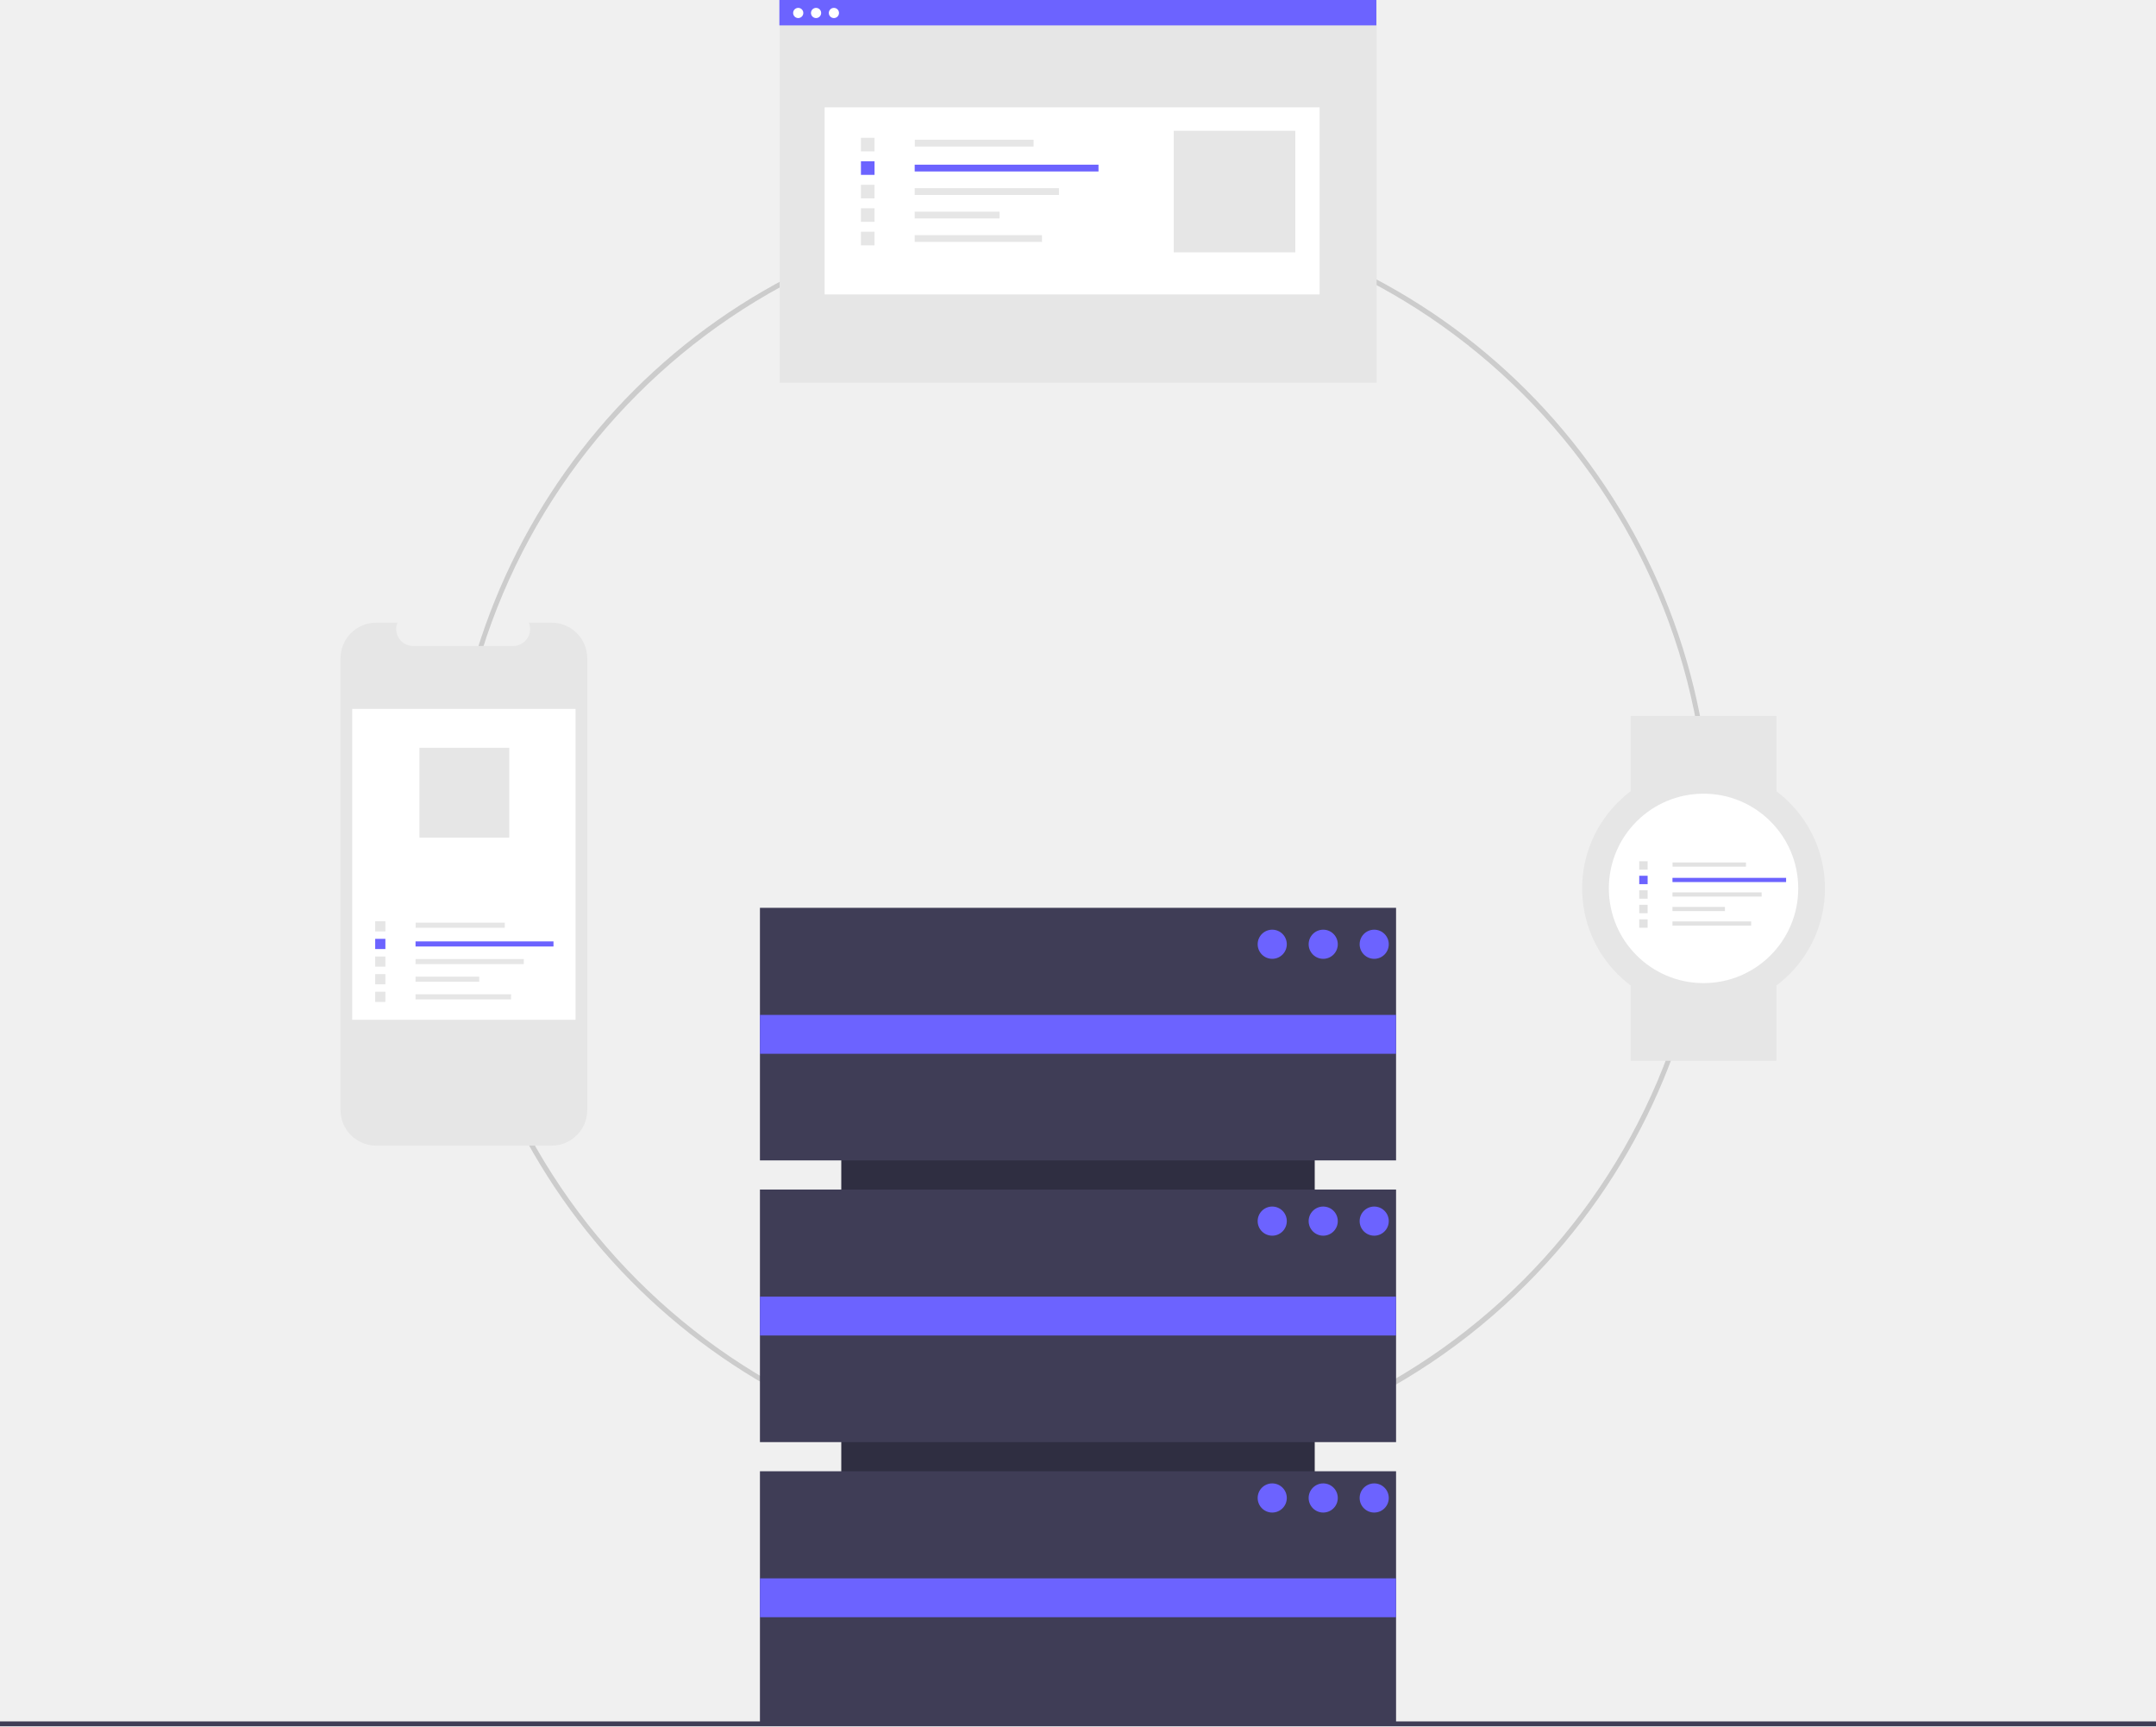
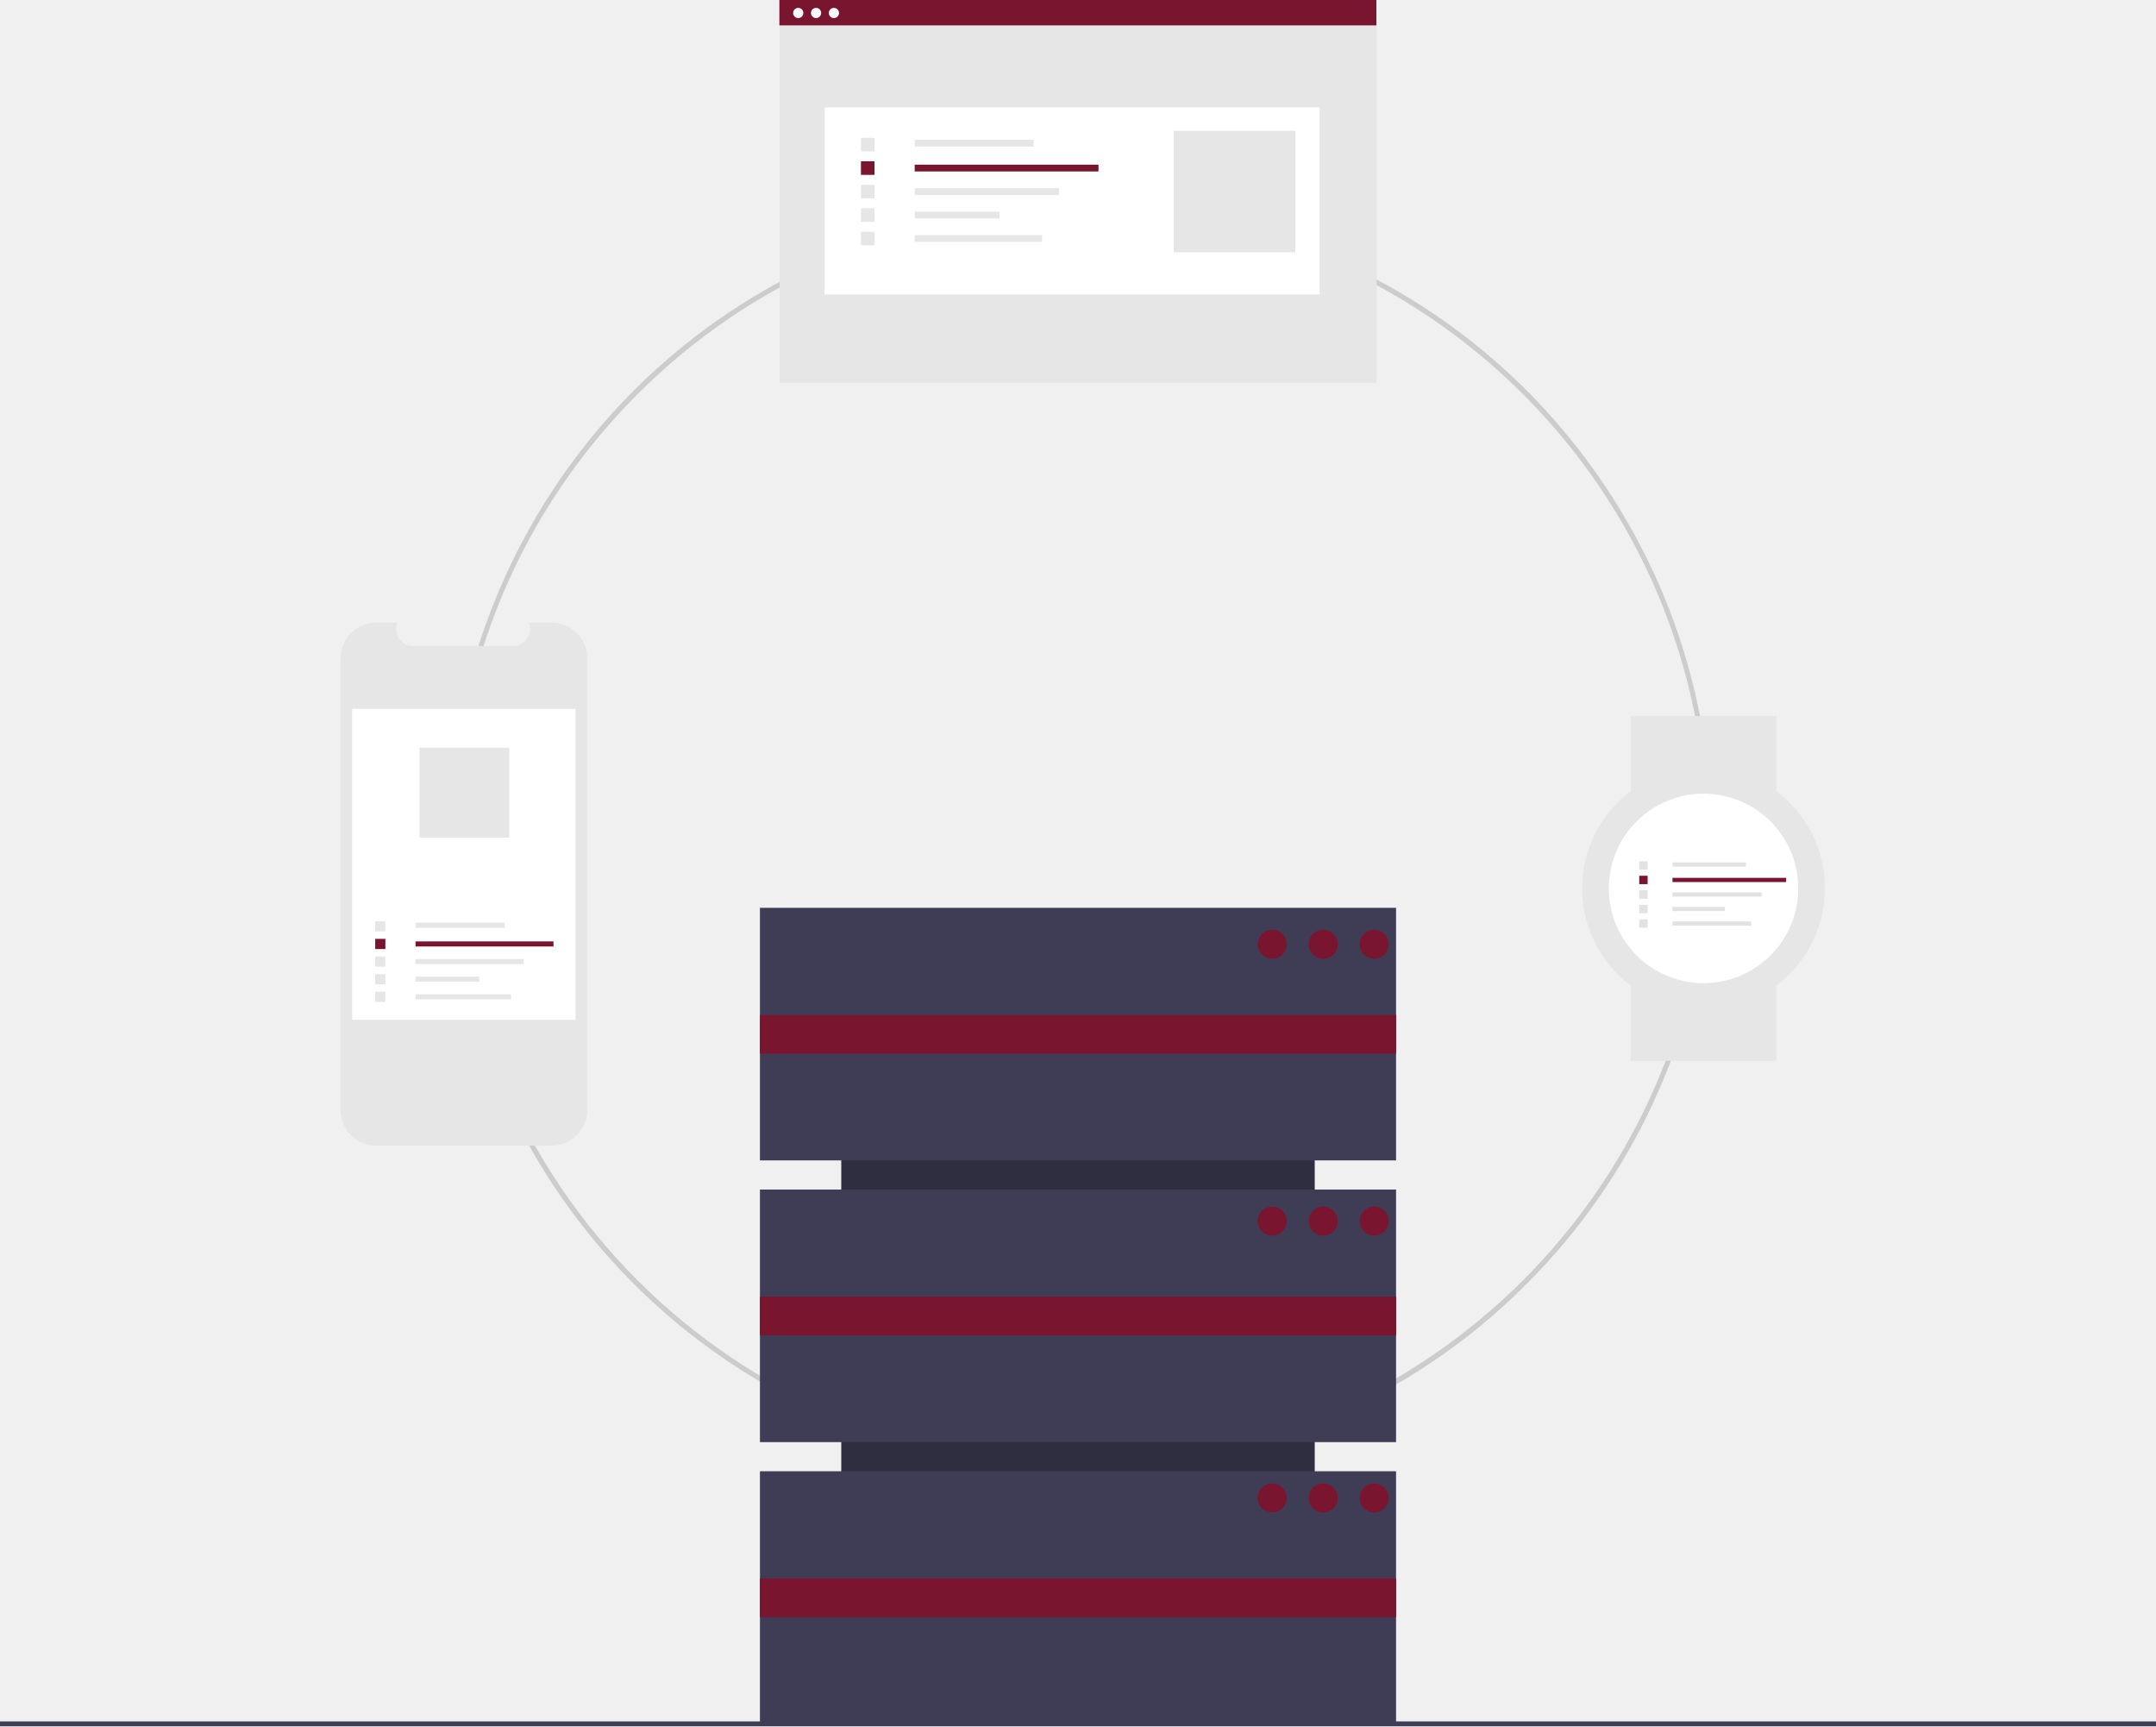
<svg xmlns="http://www.w3.org/2000/svg" width="888" height="710.807" viewBox="0 0 888 710.807" role="img" artist="Katerina Limpitsouni" source="https://undraw.co/">
  <path d="M600.936,699.404a260.064,260.064,0,1,1,183.894-76.171A258.365,258.365,0,0,1,600.936,699.404Zm0-518.129c-142.297,0-258.064,115.768-258.064,258.065s115.768,258.064,258.064,258.064S859,581.637,859,439.34,743.232,181.275,600.936,181.275Z" transform="translate(-156 -94.59648)" fill="#ccc" />
  <rect x="469" y="509.904" width="262" height="195" transform="translate(1051.404 -87.19257) rotate(90)" fill="#2f2e41" />
  <rect x="313" y="373.807" width="262" height="104" fill="#3f3d56" />
  <rect x="313" y="489.807" width="262" height="104" fill="#3f3d56" />
  <rect x="313" y="605.807" width="262" height="104" fill="#3f3d56" />
-   <rect x="313" y="417.904" width="262" height="16" fill="#6c63ff" />
-   <rect x="313" y="533.904" width="262" height="16" fill="#6c63ff" />
-   <rect x="313" y="649.904" width="262" height="16" fill="#6c63ff" />
-   <circle cx="524" cy="388.807" r="6" fill="#6c63ff" />
-   <circle cx="545" cy="388.807" r="6" fill="#6c63ff" />
-   <circle cx="566" cy="388.807" r="6" fill="#6c63ff" />
-   <circle cx="524" cy="502.807" r="6" fill="#6c63ff" />
-   <circle cx="545" cy="502.807" r="6" fill="#6c63ff" />
-   <circle cx="566" cy="502.807" r="6" fill="#6c63ff" />
-   <circle cx="524" cy="616.807" r="6" fill="#6c63ff" />
-   <circle cx="545" cy="616.807" r="6" fill="#6c63ff" />
-   <circle cx="566" cy="616.807" r="6" fill="#6c63ff" />
+   <rect x="313" y="417.904" width="262" height="16" fill="#7a1530" />
+   <rect x="313" y="533.904" width="262" height="16" fill="#7a1530" />
+   <rect x="313" y="649.904" width="262" height="16" fill="#7a1530" />
+   <circle cx="524" cy="388.807" r="6" fill="#7a1530" />
+   <circle cx="545" cy="388.807" r="6" fill="#7a1530" />
+   <circle cx="566" cy="388.807" r="6" fill="#7a1530" />
+   <circle cx="524" cy="502.807" r="6" fill="#7a1530" />
+   <circle cx="545" cy="502.807" r="6" fill="#7a1530" />
+   <circle cx="566" cy="502.807" r="6" fill="#7a1530" />
+   <circle cx="524" cy="616.807" r="6" fill="#7a1530" />
+   <circle cx="545" cy="616.807" r="6" fill="#7a1530" />
+   <circle cx="566" cy="616.807" r="6" fill="#7a1530" />
  <rect y="708.807" width="888" height="2" fill="#3f3d56" />
  <path d="M397.879,365.661v185.992a14.675,14.675,0,0,1-14.672,14.672H310.928a14.677,14.677,0,0,1-14.678-14.672V365.661a14.677,14.677,0,0,1,14.678-14.672h8.768a6.978,6.978,0,0,0,6.455,9.606h41.208a6.978,6.978,0,0,0,6.455-9.606h9.392A14.675,14.675,0,0,1,397.879,365.661Z" transform="translate(-156 -94.59648)" fill="#e6e6e6" />
  <rect x="145.064" y="291.91" width="92" height="128" fill="#fff" />
  <rect x="171.186" y="379.927" width="36.72" height="2.098" fill="#e6e6e6" />
-   <rect x="171.149" y="387.632" width="56.817" height="2.098" fill="#6c63ff" />
+   <rect x="171.149" y="387.632" width="56.817" height="2.098" fill="#7a1530" />
  <rect x="171.149" y="394.89" width="44.588" height="2.098" fill="#e6e6e6" />
  <rect x="171.149" y="402.149" width="26.228" height="2.098" fill="#e6e6e6" />
  <rect x="171.149" y="409.407" width="39.343" height="2.098" fill="#e6e6e6" />
  <rect x="154.533" y="379.324" width="4.197" height="4.197" fill="#e6e6e6" />
-   <rect x="154.533" y="386.582" width="4.197" height="4.197" fill="#6c63ff" />
+   <rect x="154.533" y="386.582" width="4.197" height="4.197" fill="#7a1530" />
  <rect x="154.533" y="393.841" width="4.197" height="4.197" fill="#e6e6e6" />
  <rect x="154.533" y="401.1" width="4.197" height="4.197" fill="#e6e6e6" />
  <rect x="154.533" y="408.358" width="4.197" height="4.197" fill="#e6e6e6" />
  <rect x="172.751" y="307.91" width="36.998" height="36.998" fill="#e6e6e6" />
  <rect x="321.111" y="0.139" width="245.884" height="157.475" fill="#e6e6e6" />
  <rect x="339.647" y="44.195" width="203.861" height="77.035" fill="#fff" />
  <rect x="376.789" y="57.542" width="48.927" height="2.796" fill="#e6e6e6" />
-   <rect x="376.74" y="67.807" width="75.705" height="2.796" fill="#6c63ff" />
+   <rect x="376.74" y="67.807" width="75.705" height="2.796" fill="#7a1530" />
  <rect x="376.74" y="77.479" width="59.411" height="2.796" fill="#e6e6e6" />
  <rect x="376.74" y="87.151" width="34.948" height="2.796" fill="#e6e6e6" />
  <rect x="376.74" y="96.822" width="52.422" height="2.796" fill="#e6e6e6" />
  <rect x="354.601" y="56.738" width="5.592" height="5.592" fill="#e6e6e6" />
-   <rect x="354.601" y="66.409" width="5.592" height="5.592" fill="#6c63ff" />
+   <rect x="354.601" y="66.409" width="5.592" height="5.592" fill="#7a1530" />
  <rect x="354.601" y="76.081" width="5.592" height="5.592" fill="#e6e6e6" />
  <rect x="354.601" y="85.753" width="5.592" height="5.592" fill="#e6e6e6" />
  <rect x="354.601" y="95.424" width="5.592" height="5.592" fill="#e6e6e6" />
  <rect x="483.445" y="53.847" width="50.059" height="50.059" fill="#e6e6e6" />
-   <rect x="321.006" width="245.884" height="10.446" fill="#6c63ff" />
+   <rect x="321.006" width="245.884" height="10.446" fill="#7a1530" />
  <circle cx="328.768" cy="5.341" r="2.097" fill="#fff" />
  <circle cx="336.117" cy="5.341" r="2.097" fill="#fff" />
  <circle cx="343.466" cy="5.341" r="2.097" fill="#fff" />
  <rect x="671.648" y="294.807" width="60" height="31" fill="#e6e6e6" />
  <rect x="671.648" y="405.807" width="60" height="31" fill="#e6e6e6" />
  <circle cx="701.648" cy="365.807" r="50" fill="#e6e6e6" />
  <circle cx="701.648" cy="365.807" r="39" fill="#fff" />
  <rect x="688.877" y="355.122" width="30.247" height="1.728" fill="#e2e2e2" />
-   <rect x="688.846" y="361.468" width="46.802" height="1.728" fill="#6c63ff" />
+   <rect x="688.846" y="361.468" width="46.802" height="1.728" fill="#7a1530" />
  <rect x="688.846" y="367.447" width="36.728" height="1.728" fill="#e2e2e2" />
  <rect x="688.846" y="373.426" width="21.605" height="1.728" fill="#e2e2e2" />
  <rect x="688.846" y="379.405" width="32.407" height="1.728" fill="#e2e2e2" />
  <rect x="675.16" y="354.625" width="3.457" height="3.457" fill="#e2e2e2" />
-   <rect x="675.16" y="360.604" width="3.457" height="3.457" fill="#6c63ff" />
+   <rect x="675.16" y="360.604" width="3.457" height="3.457" fill="#7a1530" />
  <rect x="675.16" y="366.583" width="3.457" height="3.457" fill="#e2e2e2" />
  <rect x="675.16" y="372.562" width="3.457" height="3.457" fill="#e2e2e2" />
  <rect x="675.16" y="378.541" width="3.457" height="3.457" fill="#e2e2e2" />
</svg>
